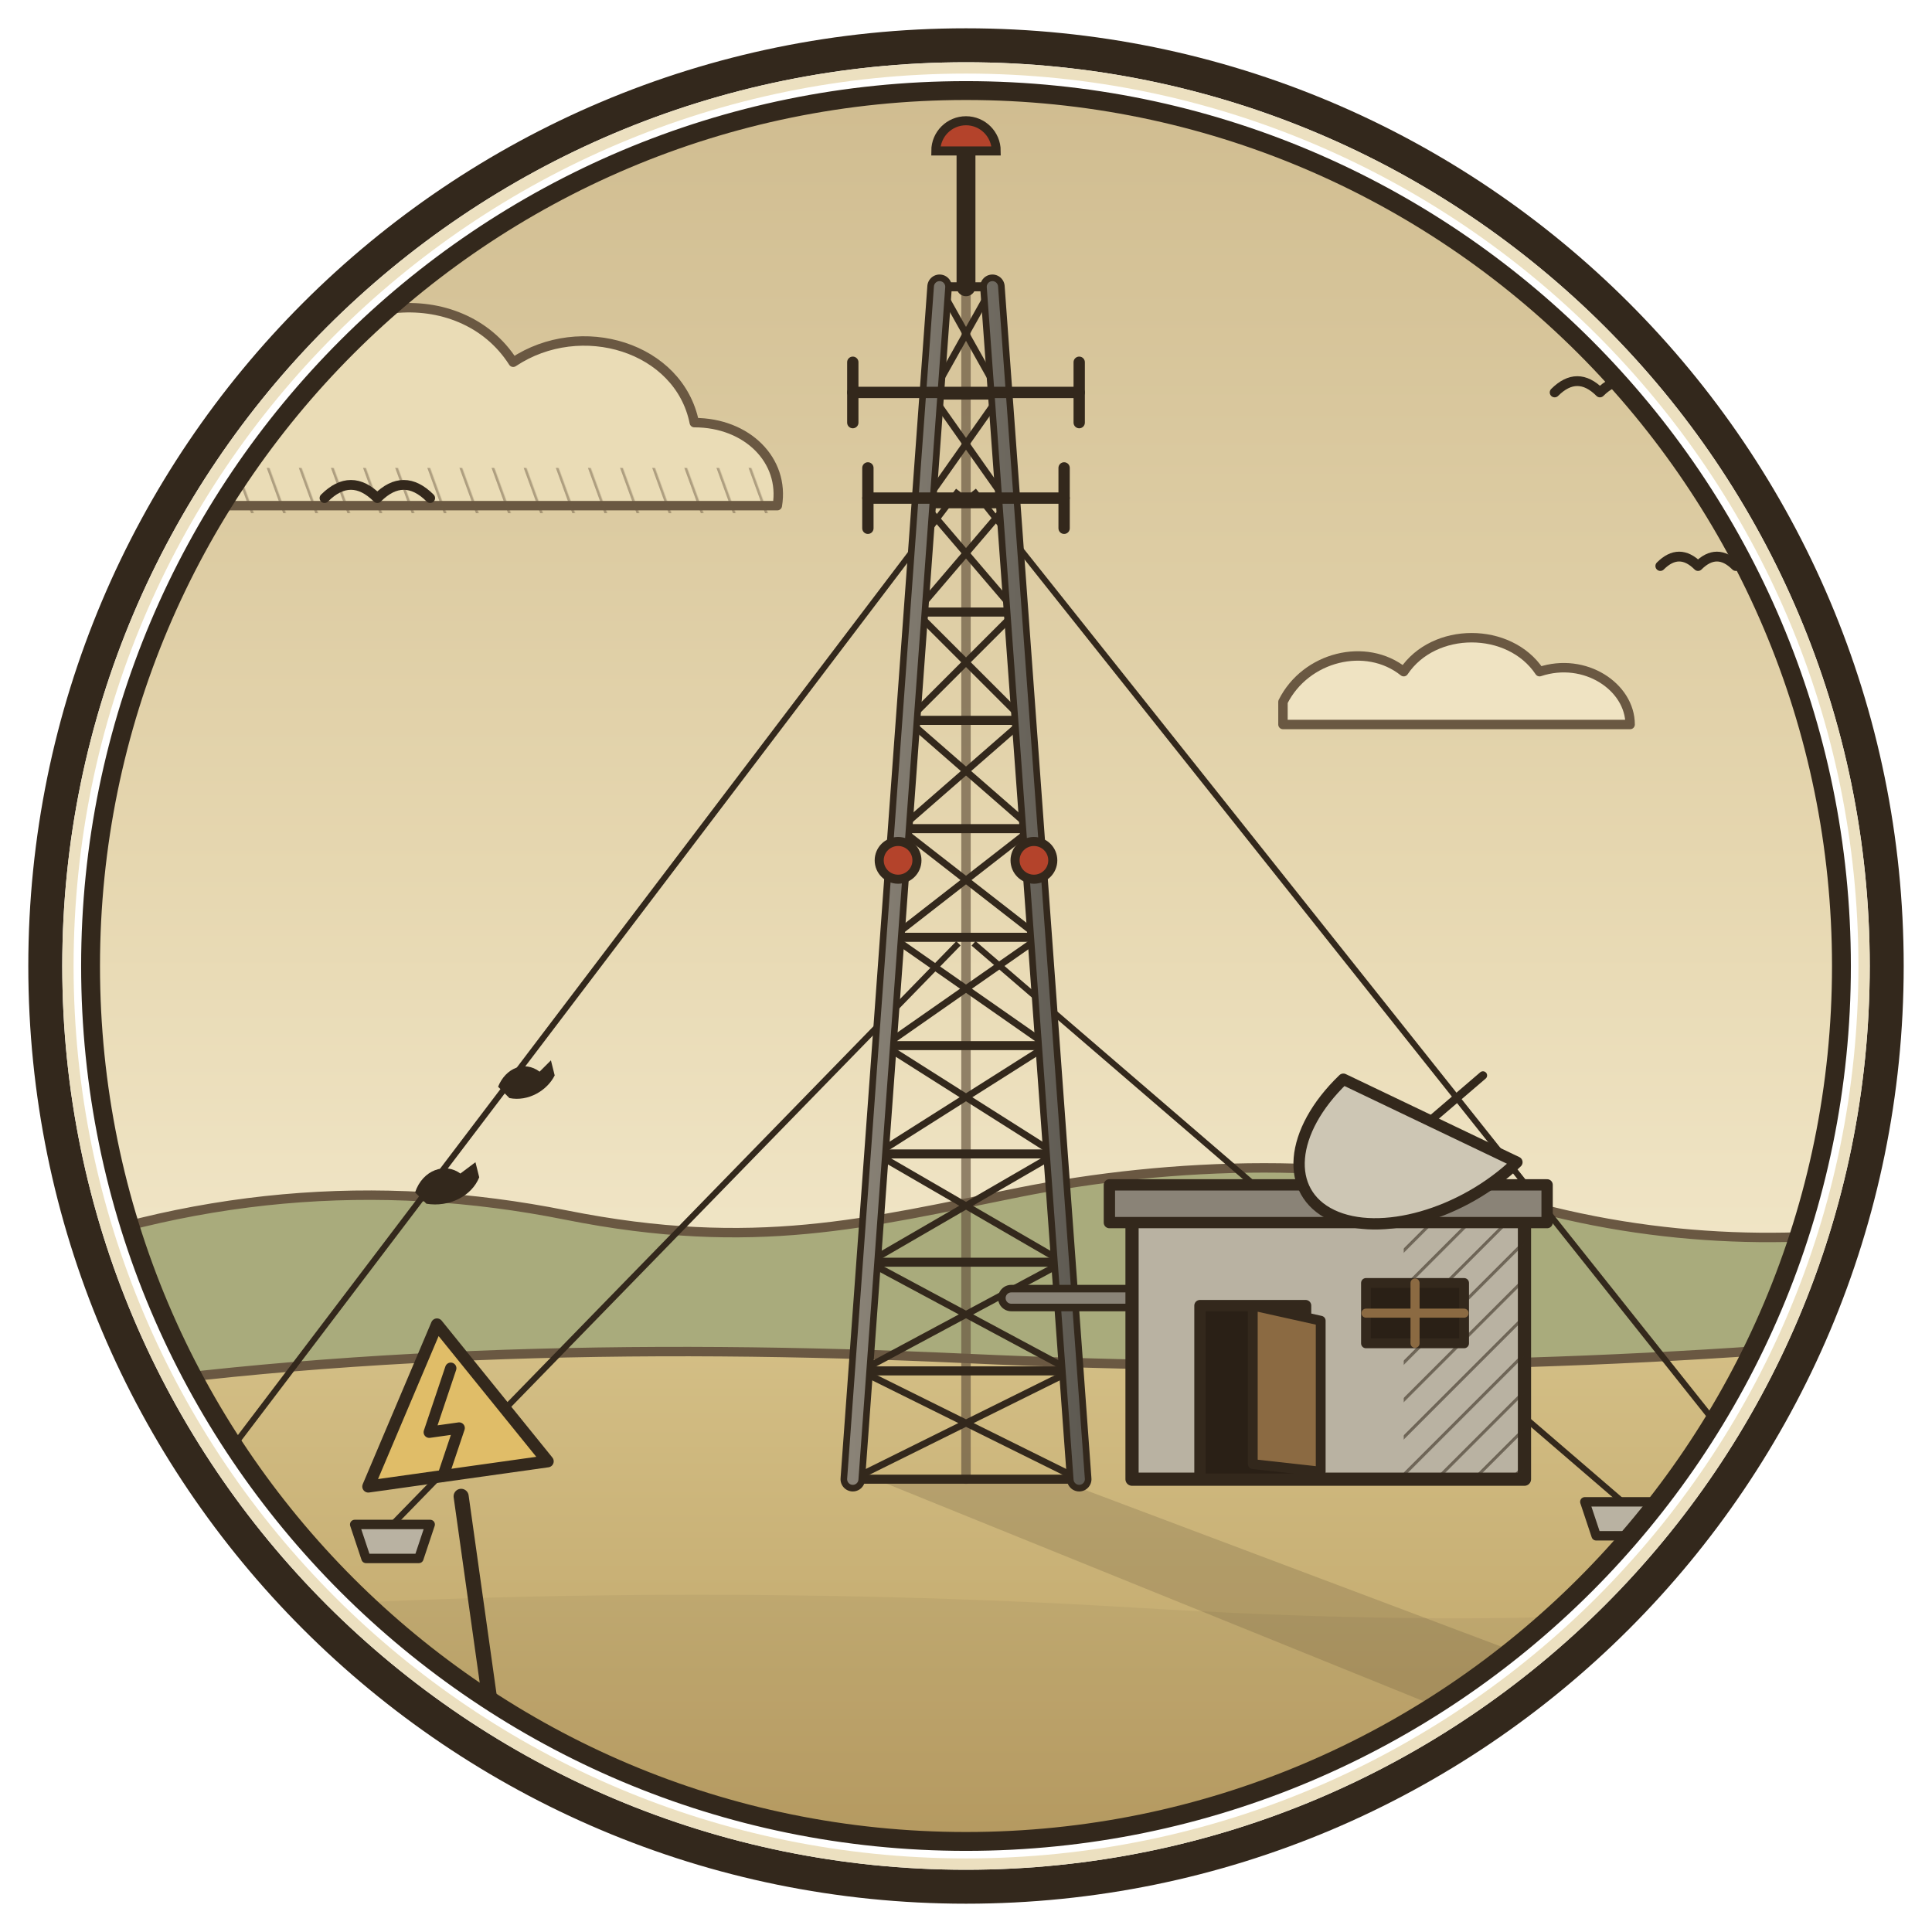
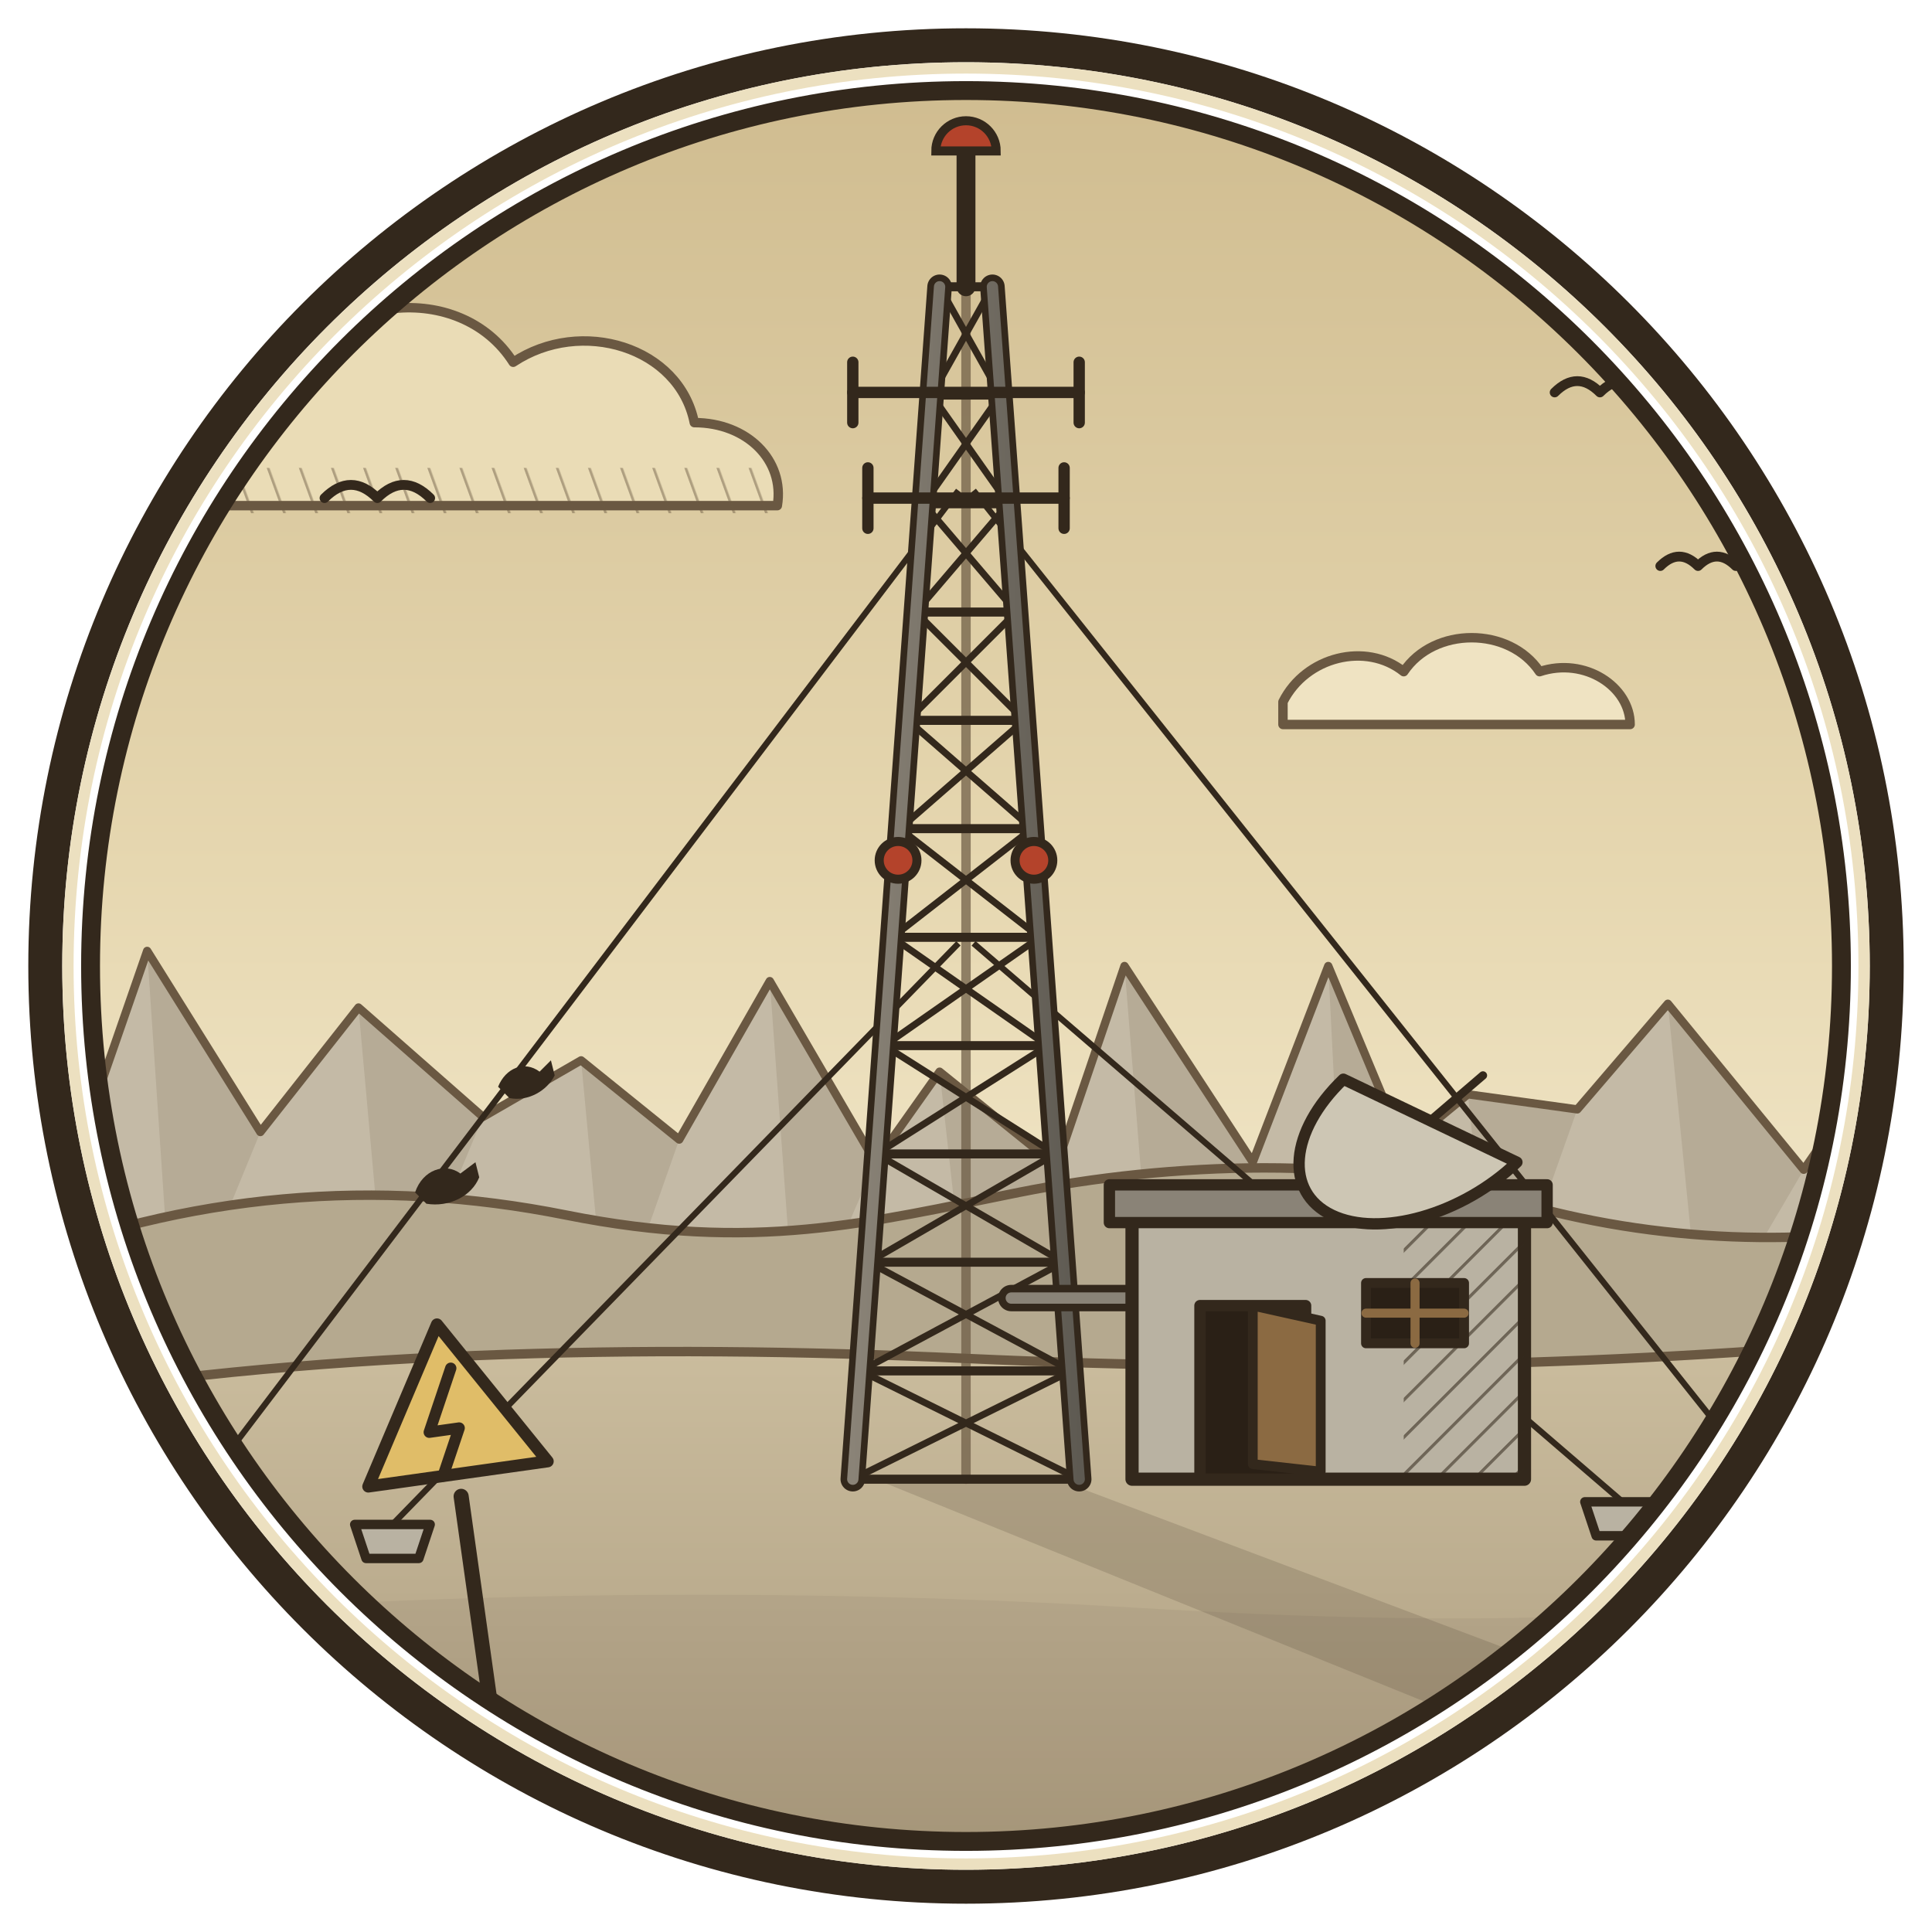
<svg xmlns="http://www.w3.org/2000/svg" viewBox="0 0 512 512">
  <defs>
    <clipPath id="disc">
      <circle cx="256" cy="256" r="232" />
    </clipPath>
    <linearGradient id="sky" x1="0" y1="0" x2="0" y2="1">
      <stop offset="0" stop-color="#cdb98c" />
      <stop offset="0.45" stop-color="#e6d7b0" />
      <stop offset="0.7" stop-color="#f3e9cc" />
    </linearGradient>
    <linearGradient id="field" x1="0" y1="0" x2="0" y2="1">
-       <stop offset="0" stop-color="#d4bf86" />
-       <stop offset="1" stop-color="#b89c5e" />
+       <stop offset="0" stop-color="#cbbd9e" />
+       <stop offset="1" stop-color="#a7977a" />
    </linearGradient>
    <pattern id="hatch" width="7" height="7" patternUnits="userSpaceOnUse" patternTransform="rotate(45)">
      <path d="M0 0v7" stroke="#33281c" stroke-width="1.6" opacity="0.55" />
    </pattern>
    <pattern id="hatch-sky" width="8" height="8" patternUnits="userSpaceOnUse" patternTransform="rotate(-20)">
      <path d="M0 0v8" stroke="#6a5842" stroke-width="1.4" opacity="0.45" />
    </pattern>
    <linearGradient id="steel" x1="0" y1="0" x2="1" y2="0">
      <stop offset="0" stop-color="#8a8377" />
      <stop offset="1" stop-color="#5e5a52" />
    </linearGradient>
  </defs>
  <g clip-path="url(#disc)">
    <rect width="512" height="512" fill="url(#sky)" />
    <g stroke="#6a5842" stroke-width="2.5" stroke-linejoin="round">
      <path d="M24 116c10-22 36-28 52-14 10-24 46-28 60-6 18-12 44-4 48 16 14 0 24 10 22 22H24z" fill="#eadcb6" />
      <path d="M24 124h182v12H24z" fill="url(#hatch-sky)" stroke="none" />
      <path d="M340 186c6-12 22-16 32-8 8-12 28-12 36 0 12-4 24 4 24 14H340z" fill="#efe3c2" />
    </g>
    <path d="M86 132q7-7 14 0q7-7 14 0M412 104q6-6 12 0q6-6 12 0M440 150q5-5 10 0q5-5 10 0" fill="none" stroke="#33281c" stroke-width="2.6" stroke-linecap="round" stroke-linejoin="round" />
-     <path d="M0 336c50-20 100-24 150-14s80 2 120-6 90-10 130 2 80 12 112 6V512H0z" fill="#a9ab7c" />
+     <path d="M-12 284 22 301 39 252 69 300 95 267 128 296 154 281 180 302 204 260 232 308 249 284 280 309 298 256 332 308 352 256 372 304 389 290 418 294 442 266 478 310 500 278V356H-12z" fill="#c4baa6" />
+     <path d="M-12 284L22 301L-3 356zM39 252L69 300L46 356zM95 267L128 296L103 356zM154 281L180 302L161 356zM204 260L232 308L211 356zM249 284L280 309L257 356zM298 256L332 308L306 356zM352 256L372 304L357 356zM389 290L418 294L396 356zM442 266L478 310L451 356z" fill="#6a5842" opacity="0.16" />
+     <path d="M-12 284 22 301 39 252 69 300 95 267 128 296 154 281 180 302 204 260 232 308 249 284 280 309 298 256 332 308 352 256 372 304 389 290 418 294 442 266 478 310 500 278" fill="none" stroke="#6a5842" stroke-width="2.2" stroke-linejoin="round" />
+     <path d="M0 336c50-20 100-24 150-14s80 2 120-6 90-10 130 2 80 12 112 6V512H0z" fill="#b5a98f" />
    <path d="M0 336c50-20 100-24 150-14s80 2 120-6 90-10 130 2 80 12 112 6" fill="none" stroke="#6a5842" stroke-width="2.5" />
    <path d="M0 372c80-14 170-16 256-12s180 2 256-6V512H0z" fill="url(#field)" />
    <path d="M0 372c80-14 170-16 256-12s180 2 256-6" fill="none" stroke="#6a5842" stroke-width="2.5" />
    <path d="M0 432c90-10 200-12 300-6s150 2 212-6V512H0z" fill="#33281c" opacity="0.06" />
    <path d="M232 392h48l170 64h-60z" fill="#33281c" opacity="0.16" />
    <g fill="none" stroke="#33281c" stroke-width="1.6">
      <path d="M254 130 40 412M258 130 476 404M254 250 104 404M258 250 430 398" />
    </g>
    <g fill="#b9b2a2" stroke="#33281c" stroke-width="2.5" stroke-linejoin="round">
      <path d="M30 412h22l-3 10H33zM466 404h22l-3 10h-16zM94 404h20l-3 9H97zM420 398h20l-3 9h-14z" />
    </g>
    <g fill="#33281c">
      <path d="M110 316c2-6 8-8 12-5l4-3 1 4c-2 5-8 8-14 7zM132 288c2-5 7-7 11-4l3-3 1 4c-2 4-7 7-12 6z" />
    </g>
    <g stroke="#33281c" stroke-linecap="round" stroke-linejoin="round" fill="none">
      <path d="M256 392V76" stroke="#6a5842" stroke-width="2.5" opacity="0.7" />
      <path d="M226 392L283.9 363.3M286 392L228.1 363.3M228.1 363.3L281.8 334.5M283.9 363.3L230.2 334.5M230.2 334.5L279.7 305.8M281.8 334.5L232.3 305.8M232.3 305.8L277.6 277.1M279.7 305.8L234.4 277.1M234.4 277.1L275.5 248.4M277.6 277.1L236.5 248.4M236.5 248.4L273.5 219.6M275.5 248.4L238.5 219.6M238.5 219.6L271.4 190.9M273.5 219.6L240.6 190.9M240.6 190.9L269.3 162.2M271.4 190.9L242.7 162.2M242.7 162.2L267.2 133.5M269.3 162.2L244.8 133.5M244.8 133.5L265.1 104.7M267.2 133.5L246.9 104.7M246.9 104.7L263 76M265.1 104.7L249 76" stroke-width="1.8" />
      <path d="M226 392H286M228.1 363.3H283.9M230.2 334.5H281.8M232.3 305.8H279.7M234.4 277.1H277.6M236.5 248.4H275.5M238.5 219.6H273.5M240.6 190.9H271.4M242.7 162.2H269.3M244.8 133.5H267.2M246.9 104.7H265.1M249 76H263" stroke-width="2.4" />
      <path d="M226 392 249 76M286 392 263 76" stroke-width="6.5" />
      <path d="M226 392 249 76M286 392 263 76" stroke="url(#steel)" stroke-width="3" />
      <path d="M256 76V40" stroke-width="5" />
      <path d="M226 104h60M230 132h52" stroke-width="3" />
      <path d="M226 96v16M286 96v16M230 124v16M282 124v16" stroke-width="3" />
    </g>
    <g fill="#b4432b" stroke="#33281c" stroke-width="2.4">
      <path d="M248 40a8 8 0 0 1 16 0z" />
      <circle cx="238" cy="228" r="5" />
      <circle cx="274" cy="228" r="5" />
    </g>
    <g stroke="#33281c" stroke-linejoin="round" stroke-linecap="round">
      <path d="M268 344h32" stroke-width="7" />
      <path d="M268 344h32" stroke="#8a8377" stroke-width="3" />
      <path d="M300 392V322h104v70z" fill="#b9b2a2" stroke-width="3.5" />
      <path d="M372 322h32v70h-32z" fill="url(#hatch)" stroke="none" />
      <path d="M294 324h116v-10H294z" fill="#8a8377" stroke-width="3" />
      <path d="M318 392v-46h28v46z" fill="#2a2016" stroke-width="3" />
      <path d="M332 346l18 4v40l-18-2z" fill="#8b6a42" stroke-width="2.6" />
      <path d="M362 340h26v16h-26z" fill="#2a2016" stroke-width="2.6" />
      <path d="M362 348h26M375 340v16" stroke="#8b6a42" stroke-width="2.4" />
      <path d="M380 314v-12" stroke-width="3" />
      <path d="M356 286a30 18 -30 0 0 46 22z" fill="#cdc6b4" stroke-width="3" />
      <path d="M379 297l14-12" stroke-width="2.2" />
    </g>
    <g transform="translate(130 452) rotate(-8)" stroke="#33281c" stroke-linejoin="round" stroke-linecap="round">
      <path d="M0 0v-56" stroke-width="4" />
      <path d="M0-102 24-62H-24z" fill="#e0bd68" stroke-width="3.2" />
      <path d="M2-90-6-74h8l-6 12" fill="none" stroke-width="3" />
    </g>
-     <g fill="none" stroke="#5c6a2c" stroke-width="2.6" stroke-linecap="round">
+     <g fill="none" stroke="#7a6a44" stroke-width="2.6" stroke-linecap="round">
      <path d="M40 470c4-20 8-32 16-44M50 474c2-18 2-30-2-44M62 472c4-14 10-24 18-30" />
      <path d="M430 476c4-16 8-26 16-34M442 478c0-14-2-24-6-32M454 476c4-12 8-20 16-24" />
    </g>
  </g>
  <circle cx="256" cy="256" r="232" fill="none" stroke="#33281c" stroke-width="5" />
  <circle cx="256" cy="256" r="244" fill="none" stroke="#33281c" stroke-width="9" />
  <circle cx="256" cy="256" r="238" fill="none" stroke="#ece0c0" stroke-width="3" />
</svg>
